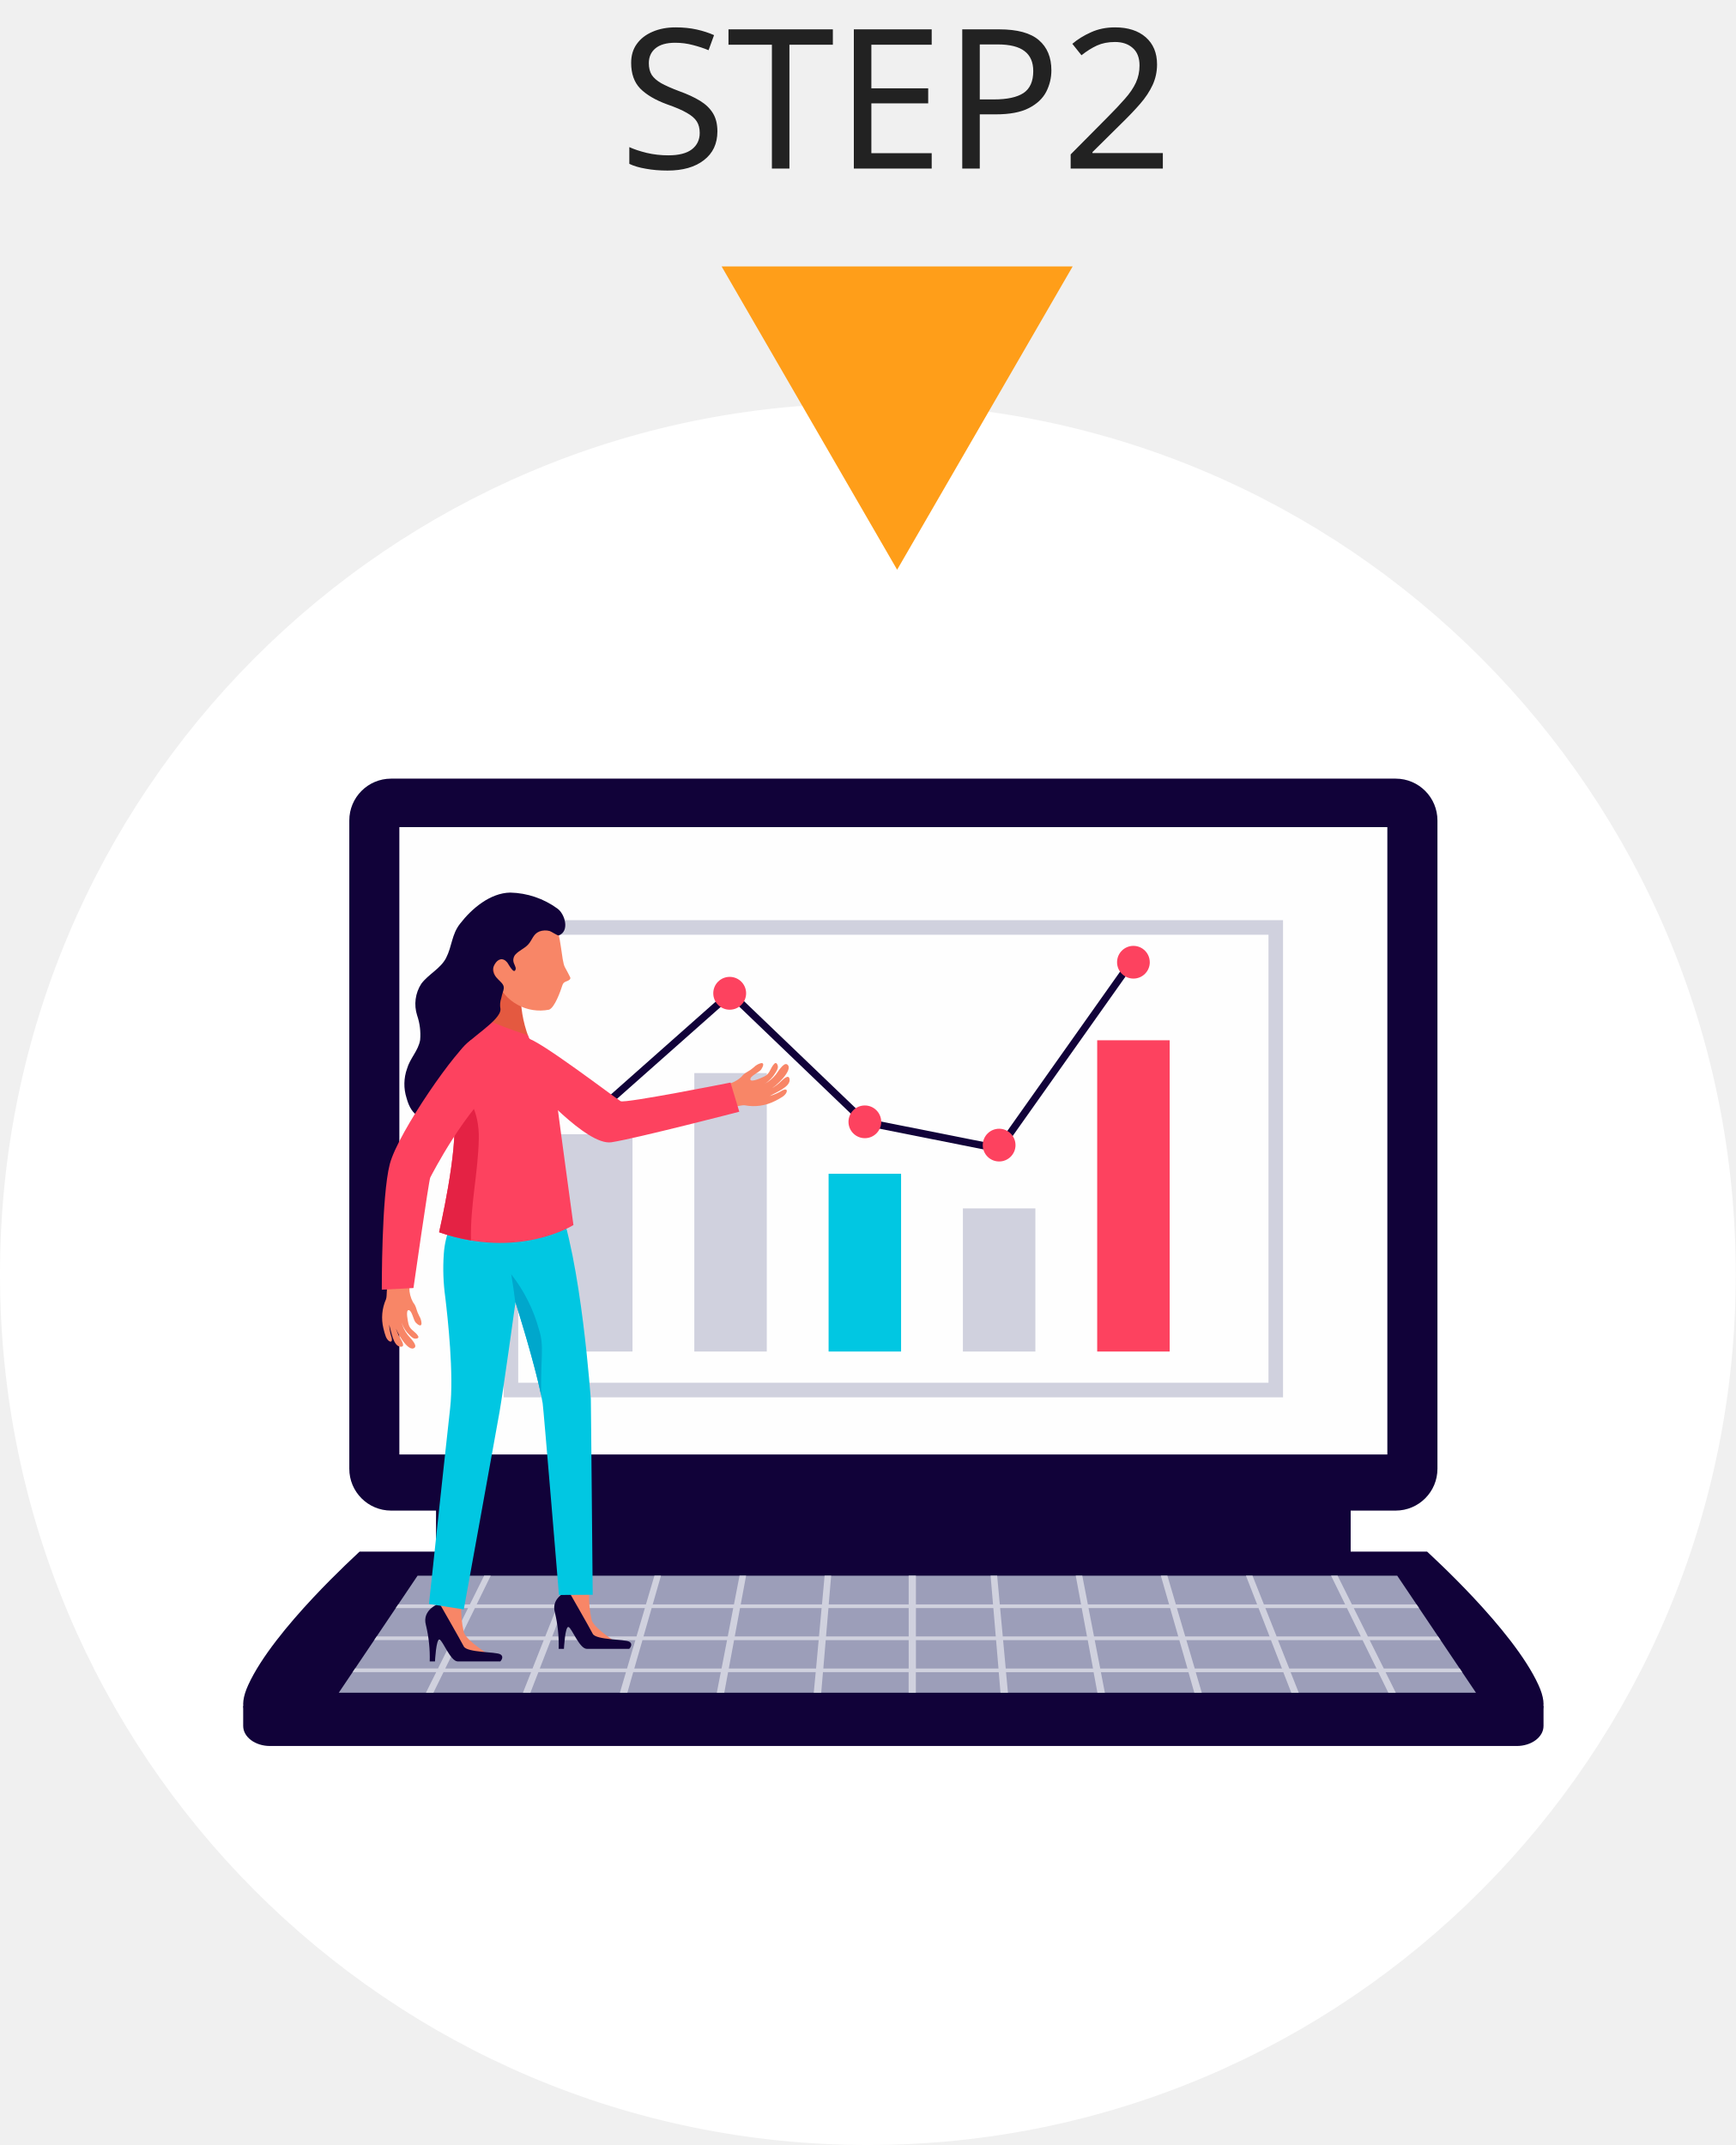
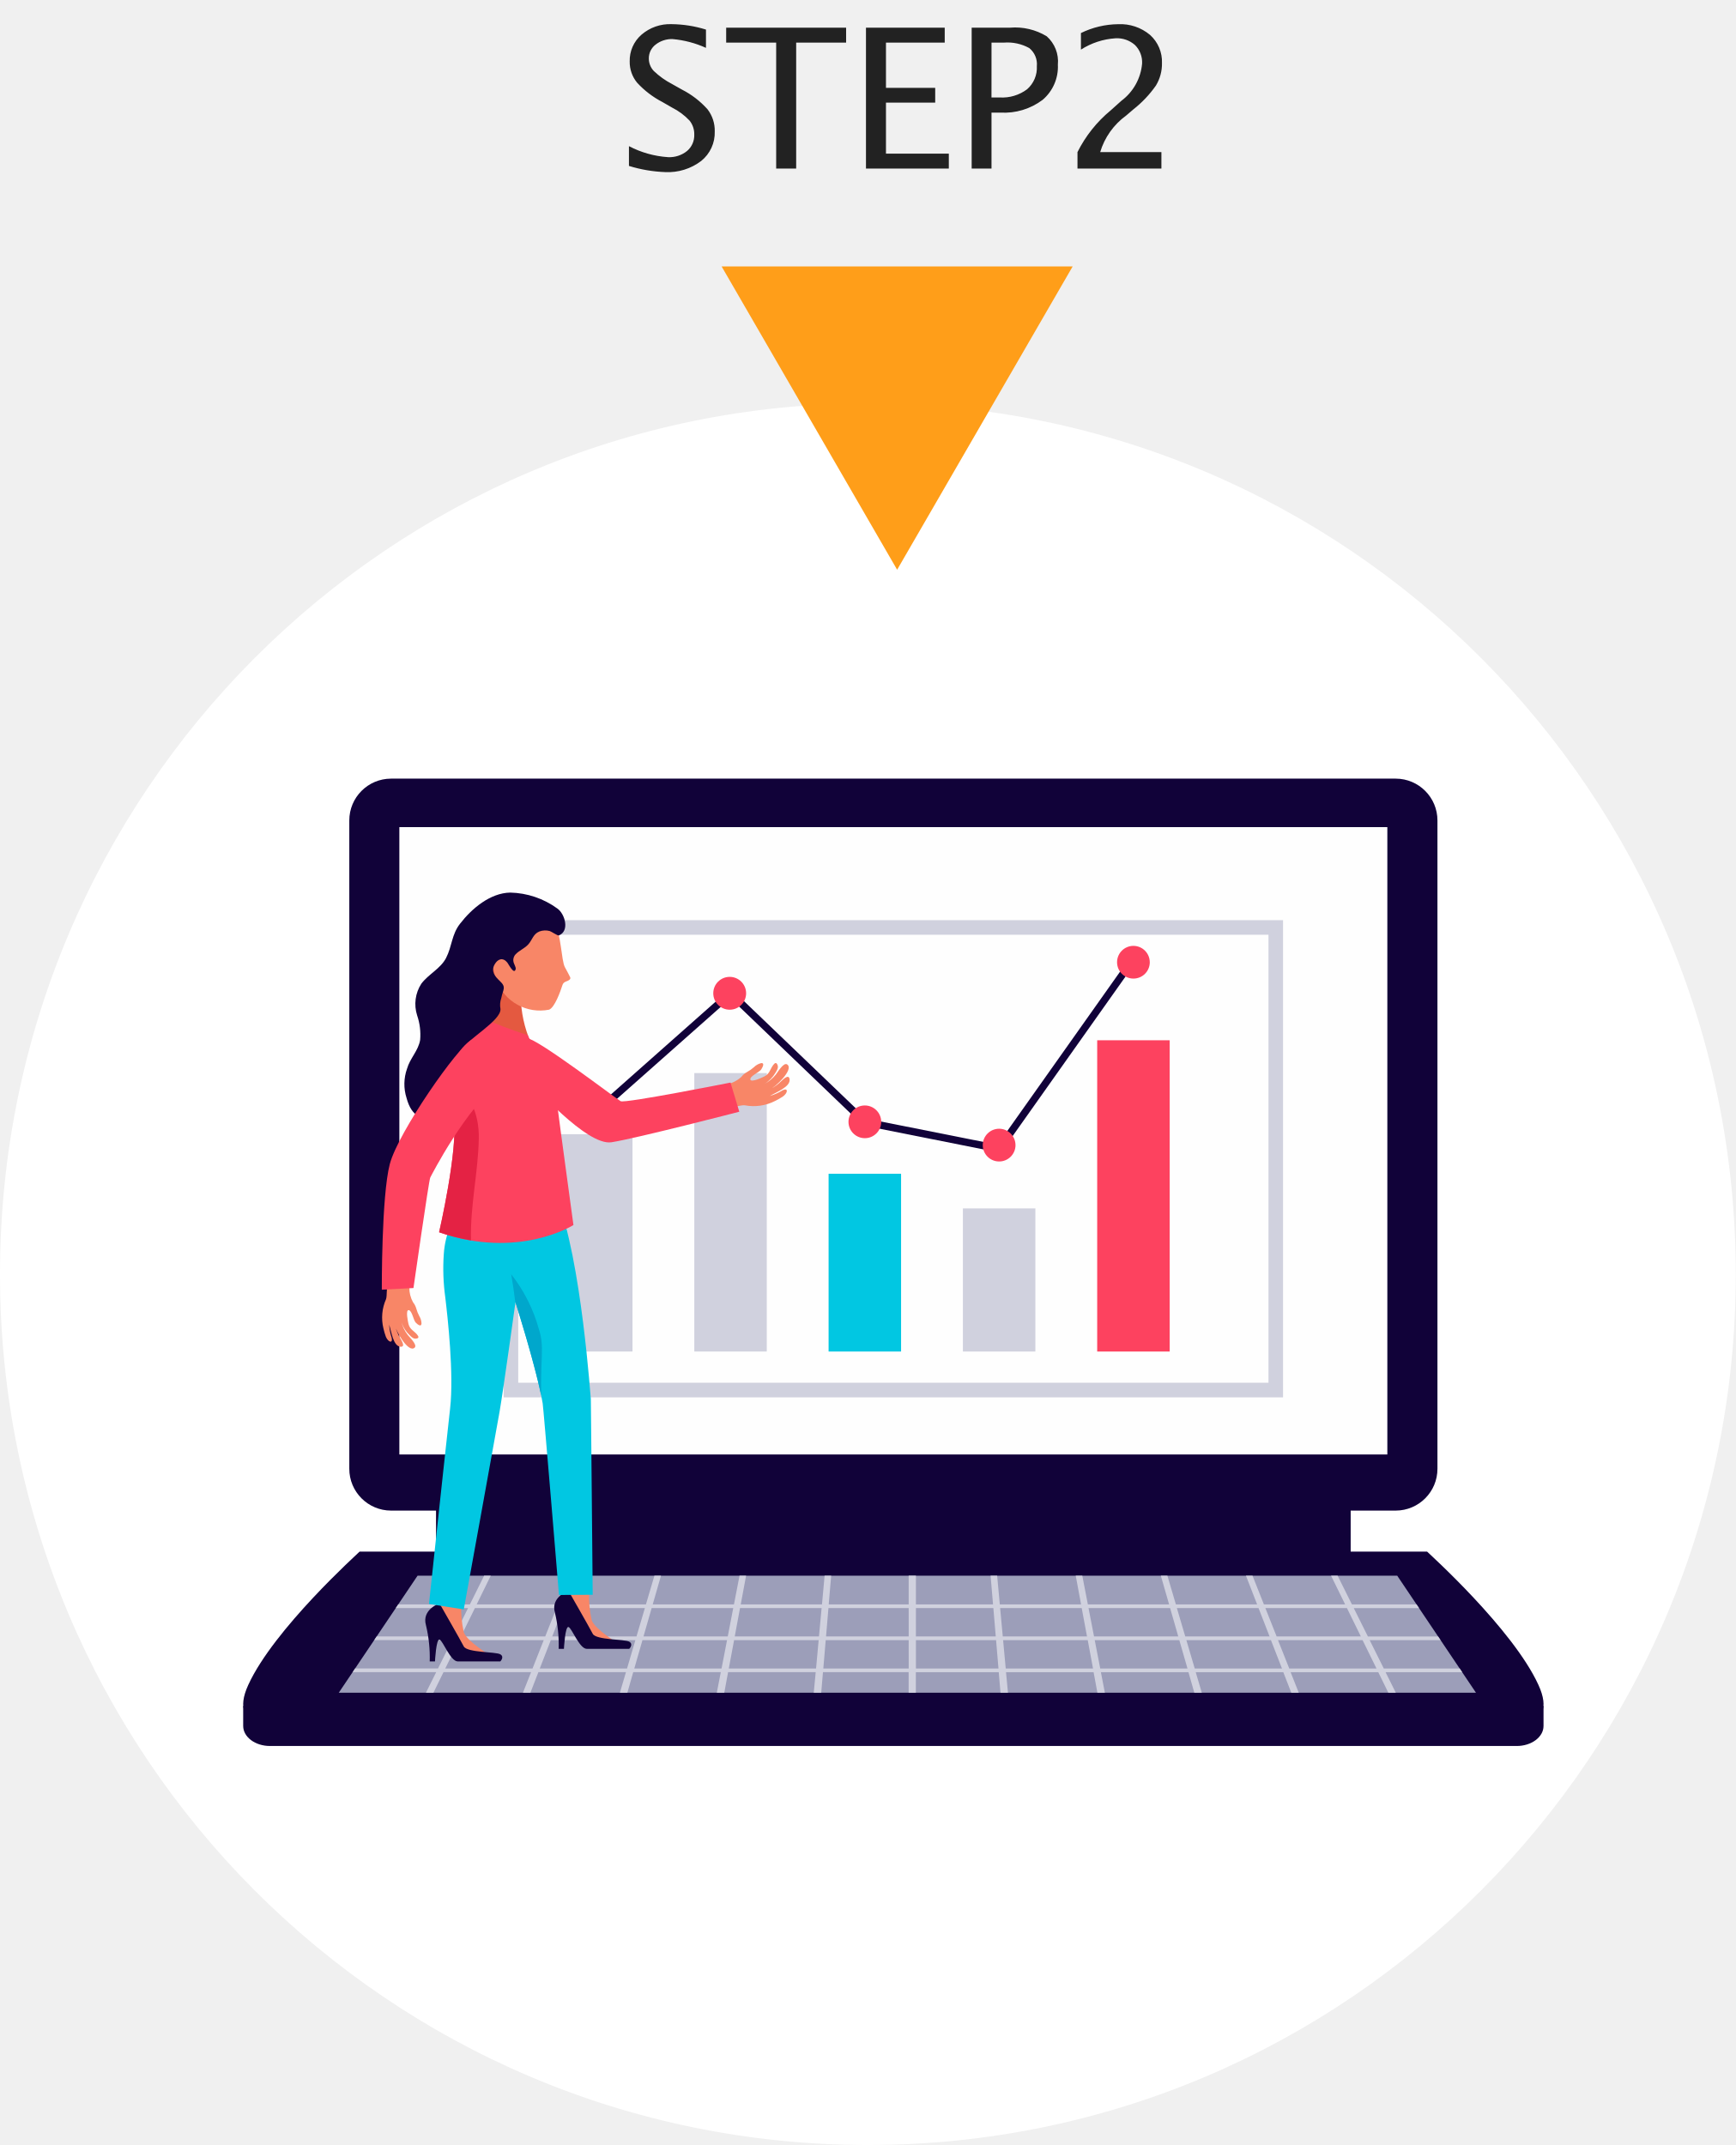
<svg xmlns="http://www.w3.org/2000/svg" width="178" height="220" viewBox="0 0 178 220">
  <defs>
    <clipPath id="a">
      <rect width="57.959" height="32.082" transform="translate(303.521 6235.595)" fill="none" />
    </clipPath>
  </defs>
  <g transform="translate(-240 -6235.595)">
    <path d="M329,6276.97c49.153,0,89,39.987,89,89.313s-39.847,89.313-89,89.313-89-39.987-89-89.312,39.847-89.313,89-89.313" fill="#fff" />
    <g style="isolation:isolate">
      <g clip-path="url(#a)">
        <g style="isolation:isolate">
          <g clip-path="url(#a)">
-             <text transform="translate(303.521 6252.886)" fill="#222" font-size="20" font-family="LucidaGrande, Lucida Grande">
-               <tspan x="0" y="0">STEP2</tspan>
-             </text>
+             <path d="M4.7.361A14.408,14.408,0,0,1,.977-.273V-2.3A10.1,10.1,0,0,0,4.99-1.172a2.882,2.882,0,0,0,1.948-.635,2.1,2.1,0,0,0,.737-1.67,2.22,2.22,0,0,0-.483-1.445A6.412,6.412,0,0,0,5.41-6.25l-1-.576a9.387,9.387,0,0,1-2.6-1.987,3.346,3.346,0,0,1-.757-2.173,3.519,3.519,0,0,1,1.211-2.749,4.465,4.465,0,0,1,3.086-1.079,12.275,12.275,0,0,1,3.525.557v1.875a10.527,10.527,0,0,0-3.408-.9,2.688,2.688,0,0,0-1.758.566,1.766,1.766,0,0,0-.693,1.426,1.843,1.843,0,0,0,.508,1.279A8.07,8.07,0,0,0,5.381-8.682L6.416-8.1A9,9,0,0,1,9.033-6.084a3.578,3.578,0,0,1,.742,2.275A3.722,3.722,0,0,1,8.384-.781,5.627,5.627,0,0,1,4.7.361ZM16.074,0V-12.92H10.947v-1.533h12.3v1.533H18.125V0Zm9.209,0V-14.453h8.076v1.533H27.334v4.639h5.049v1.514H27.334v5.234h6.445V0Zm10.84,0V-14.453h3.936a6.226,6.226,0,0,1,3.76.884,3.447,3.447,0,0,1,1.143,2.905A4.459,4.459,0,0,1,43.4-7.051a6.555,6.555,0,0,1-4.336,1.309h-.908V0Zm2.031-7.295h.83a4.257,4.257,0,0,0,2.822-.84,2.933,2.933,0,0,0,1-2.373,2.121,2.121,0,0,0-.781-1.855,4.628,4.628,0,0,0-2.607-.557h-1.26ZM46.973,0V-1.689a13.185,13.185,0,0,1,3.4-4.277l1.1-.986A5.34,5.34,0,0,0,53.6-10.771a2.505,2.505,0,0,0-.728-1.9,2.776,2.776,0,0,0-2-.693,7.445,7.445,0,0,0-3.545,1.162v-1.7a8.887,8.887,0,0,1,3.818-.908,4.728,4.728,0,0,1,3.262,1.094,3.691,3.691,0,0,1,1.23,2.9,4.3,4.3,0,0,1-.62,2.3,11.506,11.506,0,0,1-2.31,2.441l-.742.635A7.188,7.188,0,0,0,49.3-1.689h6.279V0Z" transform="translate(303.521 6252.886)" fill="#222" />
          </g>
        </g>
      </g>
    </g>
    <rect width="93.794" height="13.819" transform="translate(284.715 6381.069)" fill="#110239" />
    <path d="M280.1,6315.455H383.128a4.289,4.289,0,0,1,4.28,4.295v66.478a4.288,4.288,0,0,1-4.28,4.3H280.1a4.288,4.288,0,0,1-4.28-4.3V6319.75a4.288,4.288,0,0,1,4.28-4.295" fill="#110239" />
    <rect width="101.317" height="64.344" transform="translate(280.953 6320.428)" fill="#fefefe" />
    <path d="M264.938,6410.565v2.051c0,1.136,1.232,2.056,2.751,2.056H395.535c1.519,0,2.751-.92,2.751-2.056v-2.051Z" fill="#110239" />
    <path d="M331.613,6394.732H276.88c-.185.2-8.789,7.927-11.418,13.669-1.124,2.454-.388,3.746,1.7,3.746h128.9c2.091,0,2.826-1.291,1.7-3.745-2.629-5.743-11.233-13.472-11.418-13.669Z" fill="#110239" />
    <path d="M391.36,6409.21H274.739l8.082-12.006H383.283Z" fill="#9c9eb9" />
    <path d="M389.946,6407.1l-.253-.376h-7.787l-1.449-2.909h7.271l-.253-.376h-7.2l-1.449-2.911h6.694l-.254-.376h-6.627l-1.468-2.945H376.5l1.443,2.945h-8.331l-1.168-2.945h-.673l1.146,2.945h-8.332l-.87-2.945h-.672l.847,2.945h-8.331l-.571-2.945h-.673l.548,2.945h-8.334l-.273-2.945h-.672l.25,2.945h-7.909V6397.2h-.741v2.949h-8.2l.25-2.945h-.672l-.269,2.945h-8.331l.548-2.945h-.672l-.572,2.945h-8.331l.847-2.945h-.672l-.87,2.945h-8.332l1.145-2.945h-.672l-1.168,2.945h-8.331l1.443-2.945h-.678l-1.461,2.945h-7.349l-.253.376H288l-1.449,2.911h-7.924l-.254.376h7.992l-1.45,2.909h-8.5l-.253.376h8.569l-1.05,2.108h.768l1.032-2.108h8.981l-.835,2.108h.766l.818-2.108h8.98l-.621,2.108h.766l.6-2.108h8.981l-.409,2.108h.766l.391-2.108h8.984l-.2,2.108h.766l.179-2.108h8.785v2.108h.741V6407.1h8.5l.179,2.108h.766l-.2-2.108h8.981l.391,2.108h.766l-.409-2.108h8.981l.6,2.108h.766l-.621-2.108h8.98l.82,2.108h.766l-.836-2.108h8.989l1.032,2.108h.766l-1.05-2.108Zm-92.18-6.576h8.366l-.859,2.911H296.63Zm-9.065,0h8.366l-1.154,2.911H287.27Zm5.909,6.2h-8.95l1.427-2.909h8.672Zm9.692,0h-8.95l1.132-2.909h8.674Zm9.692,0h-8.948l.837-2.909h8.674Zm.637-3.287h-8.642l.837-2.911h8.366Zm9.055,3.287h-8.949l.543-2.909h8.672Zm.3-3.287h-8.64l.542-2.911h8.366Zm9.2,3.287H324.43l.246-2.909h8.507Zm0-3.287h-8.477l.247-2.911h8.228Zm.741-2.911h7.94l.247,2.911h-8.19Zm0,6.2v-2.91h8.219l.247,2.91Zm44.2-6.2,1.426,2.911h-8.637l-1.154-2.911Zm-9.065,0,1.132,2.911h-8.648l-.859-2.911Zm-26.5,0h8.366l.542,2.911h-8.637Zm.574,6.2-.269-2.91h8.679l.542,2.91Zm8.491-6.2h8.366l.837,2.911h-8.639Zm1.2,6.2-.564-2.91h8.674l.837,2.91Zm9.692,0-.859-2.91h8.674l1.132,2.91Zm9.692,0-1.154-2.91h8.674l1.427,2.91Z" fill="#d0d1de" />
    <path d="M331.611,6412.147h-5.663a1.184,1.184,0,0,0,.282.787.619.619,0,0,0,.429.16h9.906a.618.618,0,0,0,.429-.16,1.178,1.178,0,0,0,.282-.787Z" fill="#110239" />
    <path d="M371.573,6378.914H291.651v-48.942h79.922Zm-78.43-1.5h76.938v-45.949H293.143Z" fill="#d0d1de" />
    <rect width="7.432" height="31.925" transform="translate(352.516 6342.289)" fill="#fd425f" />
    <rect width="7.432" height="14.68" transform="translate(338.744 6359.534)" fill="#d0d1de" />
    <rect width="7.432" height="18.232" transform="translate(324.972 6355.981)" fill="#01c7e2" />
    <rect width="7.432" height="28.557" transform="translate(311.2 6345.656)" fill="#d0d1de" />
    <rect width="7.433" height="22.289" transform="translate(297.428 6351.924)" fill="#d0d1de" />
    <path d="M342.625,6353.835l-14.115-2.81-13.6-13.045-13.518,11.981-.494-.562,14.03-12.435,13.941,13.367,13.428,2.674,13.632-19.261.607.433Z" fill="#110239" />
    <path d="M302.823,6349.68a1.679,1.679,0,1,1-1.681-1.683h0a1.68,1.68,0,0,1,1.679,1.683" fill="#fd425f" />
    <path d="M314.823,6335.787a1.684,1.684,0,1,1-1.678,1.685,1.681,1.681,0,0,1,1.678-1.685" fill="#fd425f" />
    <path d="M330.367,6350.663a1.678,1.678,0,1,1-1.679-1.687,1.682,1.682,0,0,1,1.679,1.687Z" fill="#fd425f" />
    <path d="M344.139,6353.046a1.679,1.679,0,1,1-1.681-1.683h0a1.681,1.681,0,0,1,1.679,1.683" fill="#fd425f" />
    <path d="M357.909,6334.29a1.678,1.678,0,1,1-1.679-1.683h0a1.681,1.681,0,0,1,1.677,1.683" fill="#fd425f" />
    <path d="M314.592,6346.79a3.1,3.1,0,0,0,1.435-.748,1.839,1.839,0,0,1,.575-.491,3.963,3.963,0,0,0,.712-.5,1.559,1.559,0,0,1,.75-.42c.357-.035.168.387,0,.647-.181.284-1.161.674-1.117,1.028s1.206-.192,1.435-.306c.542-.266.578-.719.9-1.161.188-.259.352-.321.468.031.085.263-.094.532-.224.748a3.257,3.257,0,0,1-1.114,1.142,3.839,3.839,0,0,0,1.15-.953c.181-.22.793-1.294,1.162-1.038.742.516-1.3,2.41-1.785,2.558a4.444,4.444,0,0,0,1.219-.887c.222-.2.727-.692.812-.164.126.782-1.392,1.35-2.027,1.727a5.24,5.24,0,0,0,1.309-.583c.567-.286.579.231.05.627a7.323,7.323,0,0,1-.832.474,4.829,4.829,0,0,1-3.1.438c-.441-.049-1.3.333-1.559.048-.5-.552-.238-1.584-.219-2.216" fill="#f88667" />
    <path d="M314.913,6346.628l.9,2.99s-10.542,2.732-13.107,3.132-8.2-6.066-8.2-6.066-1.922-4.679-.485-4.616c1.107.048,9.18,6.232,9.628,6.471s11.264-1.911,11.264-1.911" fill="#fd425f" />
    <path d="M287.3,6400.046a10.988,10.988,0,0,0,.266,2.976c.341.949,2.775,2.407,2.775,2.407s-2.2.428-3.048-.226-2.852-4.089-2.721-4.537.739-1.824.739-1.824Z" fill="#f88667" />
    <path d="M300.415,6398.806a10.987,10.987,0,0,0,.265,2.975c.341.95,2.775,2.408,2.775,2.408s-2.2.429-3.048-.228-2.852-4.088-2.721-4.534.739-1.826.739-1.826Z" fill="#f88667" />
    <path d="M285.068,6400.046s-1.848.618-1.386,2.24a14.147,14.147,0,0,1,.386,3.714h.539s.114-2.319.461-2.241,1.116,2.241,1.885,2.241h4.35s.462-.463,0-.734-3.411-.155-3.746-.811-2.489-4.408-2.489-4.408" fill="#110239" />
    <path d="M298.293,6398.754s-1.848.619-1.386,2.24a14.109,14.109,0,0,1,.384,3.714h.539s.116-2.319.462-2.241,1.117,2.241,1.887,2.241h4.35s.461-.463,0-.734-3.411-.155-3.746-.812-2.49-4.408-2.49-4.408" fill="#110239" />
    <path d="M297.069,6358.428s-5.177,1.827-8.928,0a8.956,8.956,0,0,0-2.633,5.821,21.5,21.5,0,0,0,.153,4.393c.261,2.173.891,7.871.5,11.386-.577,5.146-2.17,20.078-2.17,20.078l3.569.557s3.278-18.023,3.665-20.249,1.635-11.257,1.635-11.257,2.22,6.984,2.79,10.368c.089.519,1.672,19.657,1.672,19.657l3.459-.02s-.194-21.257-.194-20.14c0,.457-.937-14.337-3.518-20.593" fill="#01c7e2" />
    <path d="M295.272,6371.957a16.068,16.068,0,0,0-2.848-5.67c.163.969.31,1.936.423,2.917l.013-.051s1.9,5.981,2.638,9.556c-.082-3.856.345-5.011-.226-6.751" fill="#00a7cc" />
    <path d="M293.406,6337.2c-.359-.073-2.074-3.7-2.809-4.414-.351,2.478-1.845,8.363-1.845,8.363,1.813,1.951,5.428.754,5.428.754a12.361,12.361,0,0,1-.774-4.7" fill="#e45940" />
    <path d="M292.69,6328.552s3.518.8,4.192,1.824.672,3.714,1.046,4.417c.226.428.427.772.54,1.026.1.221-.151.35-.457.458a.533.533,0,0,0-.329.342c-.208.648-.789,2.3-1.371,2.532a4.782,4.782,0,0,1-5.388-2.957c-1.081-3.132-.491-8.315,1.767-7.641" fill="#f88667" />
    <path d="M289.292,6339.922a44.185,44.185,0,0,0,4.826,1.839s2.841,5.629,3.033,7.2,1.654,12.277,1.654,12.277-5.624,3.587-13.777.742c0,0,1.957-8.43,1.509-11.764s-.054-7.827,2.755-10.3" fill="#fd425f" />
    <path d="M288.3,6362.815c-.093-3.582.723-6.836.8-10.423.059-2.895-1.13-4.545-2.58-6.322a16.932,16.932,0,0,0,.024,4.148c.443,3.333-1.514,11.763-1.514,11.763a19.51,19.51,0,0,0,3.27.835" fill="#e42244" />
    <path d="M285.033,6349.835c1.981-1.654,1.172-3.312,3.166-4.88.144-.116.29-.226.434-.338.1-.864-1.972-.418-1.4-1.288.8-1.219,4.162-3.063,4.09-4.251a2.11,2.11,0,0,1,.082-1.111c.173-.917.559-1.092-.159-1.766-.5-.471-.923-.978-.525-1.687.325-.58.847-.749,1.3-.2.118.142.711,1.335.863.664.042-.187-.208-.552-.231-.761a.835.835,0,0,1,.238-.76c.355-.376.879-.58,1.244-.96.458-.476.517-1.1,1.18-1.366a1.726,1.726,0,0,1,1.059-.045c.156.044.825.5.933.452,1.137-.448.628-2.216-.151-2.761a8.537,8.537,0,0,0-4.837-1.635c-2.06.042-3.943,1.641-5.139,3.19-.875,1.111-.812,2.306-1.437,3.519-.57,1.1-1.8,1.652-2.54,2.643a3.823,3.823,0,0,0-.427,3.242,6.15,6.15,0,0,1,.31,2.514c-.175,1.093-1.048,1.9-1.345,2.957a4.69,4.69,0,0,0-.051,3c.521,1.957,1.685,2.49,3.343,1.628" fill="#110239" />
    <path d="M281.978,6367.664a3,3,0,0,0,.38,1.5,1.778,1.778,0,0,1,.331.644,3.848,3.848,0,0,0,.308.773,1.49,1.49,0,0,1,.227.791c-.047.342-.4.074-.6-.139-.224-.23-.371-1.229-.71-1.266s-.083,1.166-.028,1.405c.128.564.539.7.879,1.093.2.232.219.4-.13.428-.262.023-.472-.2-.644-.371a3.122,3.122,0,0,1-.812-1.291,3.66,3.66,0,0,0,.633,1.281c.164.217,1.024,1.021.707,1.305-.64.581-1.95-1.736-1.98-2.221a4.284,4.284,0,0,0,.555,1.33c.136.251.484.828-.026.793-.751-.052-.946-1.592-1.156-2.266a5,5,0,0,0,.254,1.347c.141.592-.341.49-.591-.09a6.732,6.732,0,0,1-.258-.878,4.649,4.649,0,0,1,.269-2.987c.141-.4-.023-1.286.3-1.466.613-.349,1.511.119,2.092.28" fill="#f88667" />
    <path d="M282.4,6367.7l-3.246.172s-.039-9.624.822-12.894,7.007-12.073,8.409-12.745c1.684-.8,6.685,1.341,3.021,4.2s-7.142,9.663-7.284,9.935S282.4,6367.7,282.4,6367.7" fill="#fd425f" />
    <path d="M332,6294.03l-18-31.109h36Z" fill="#ff9e19" />
  </g>
</svg>
